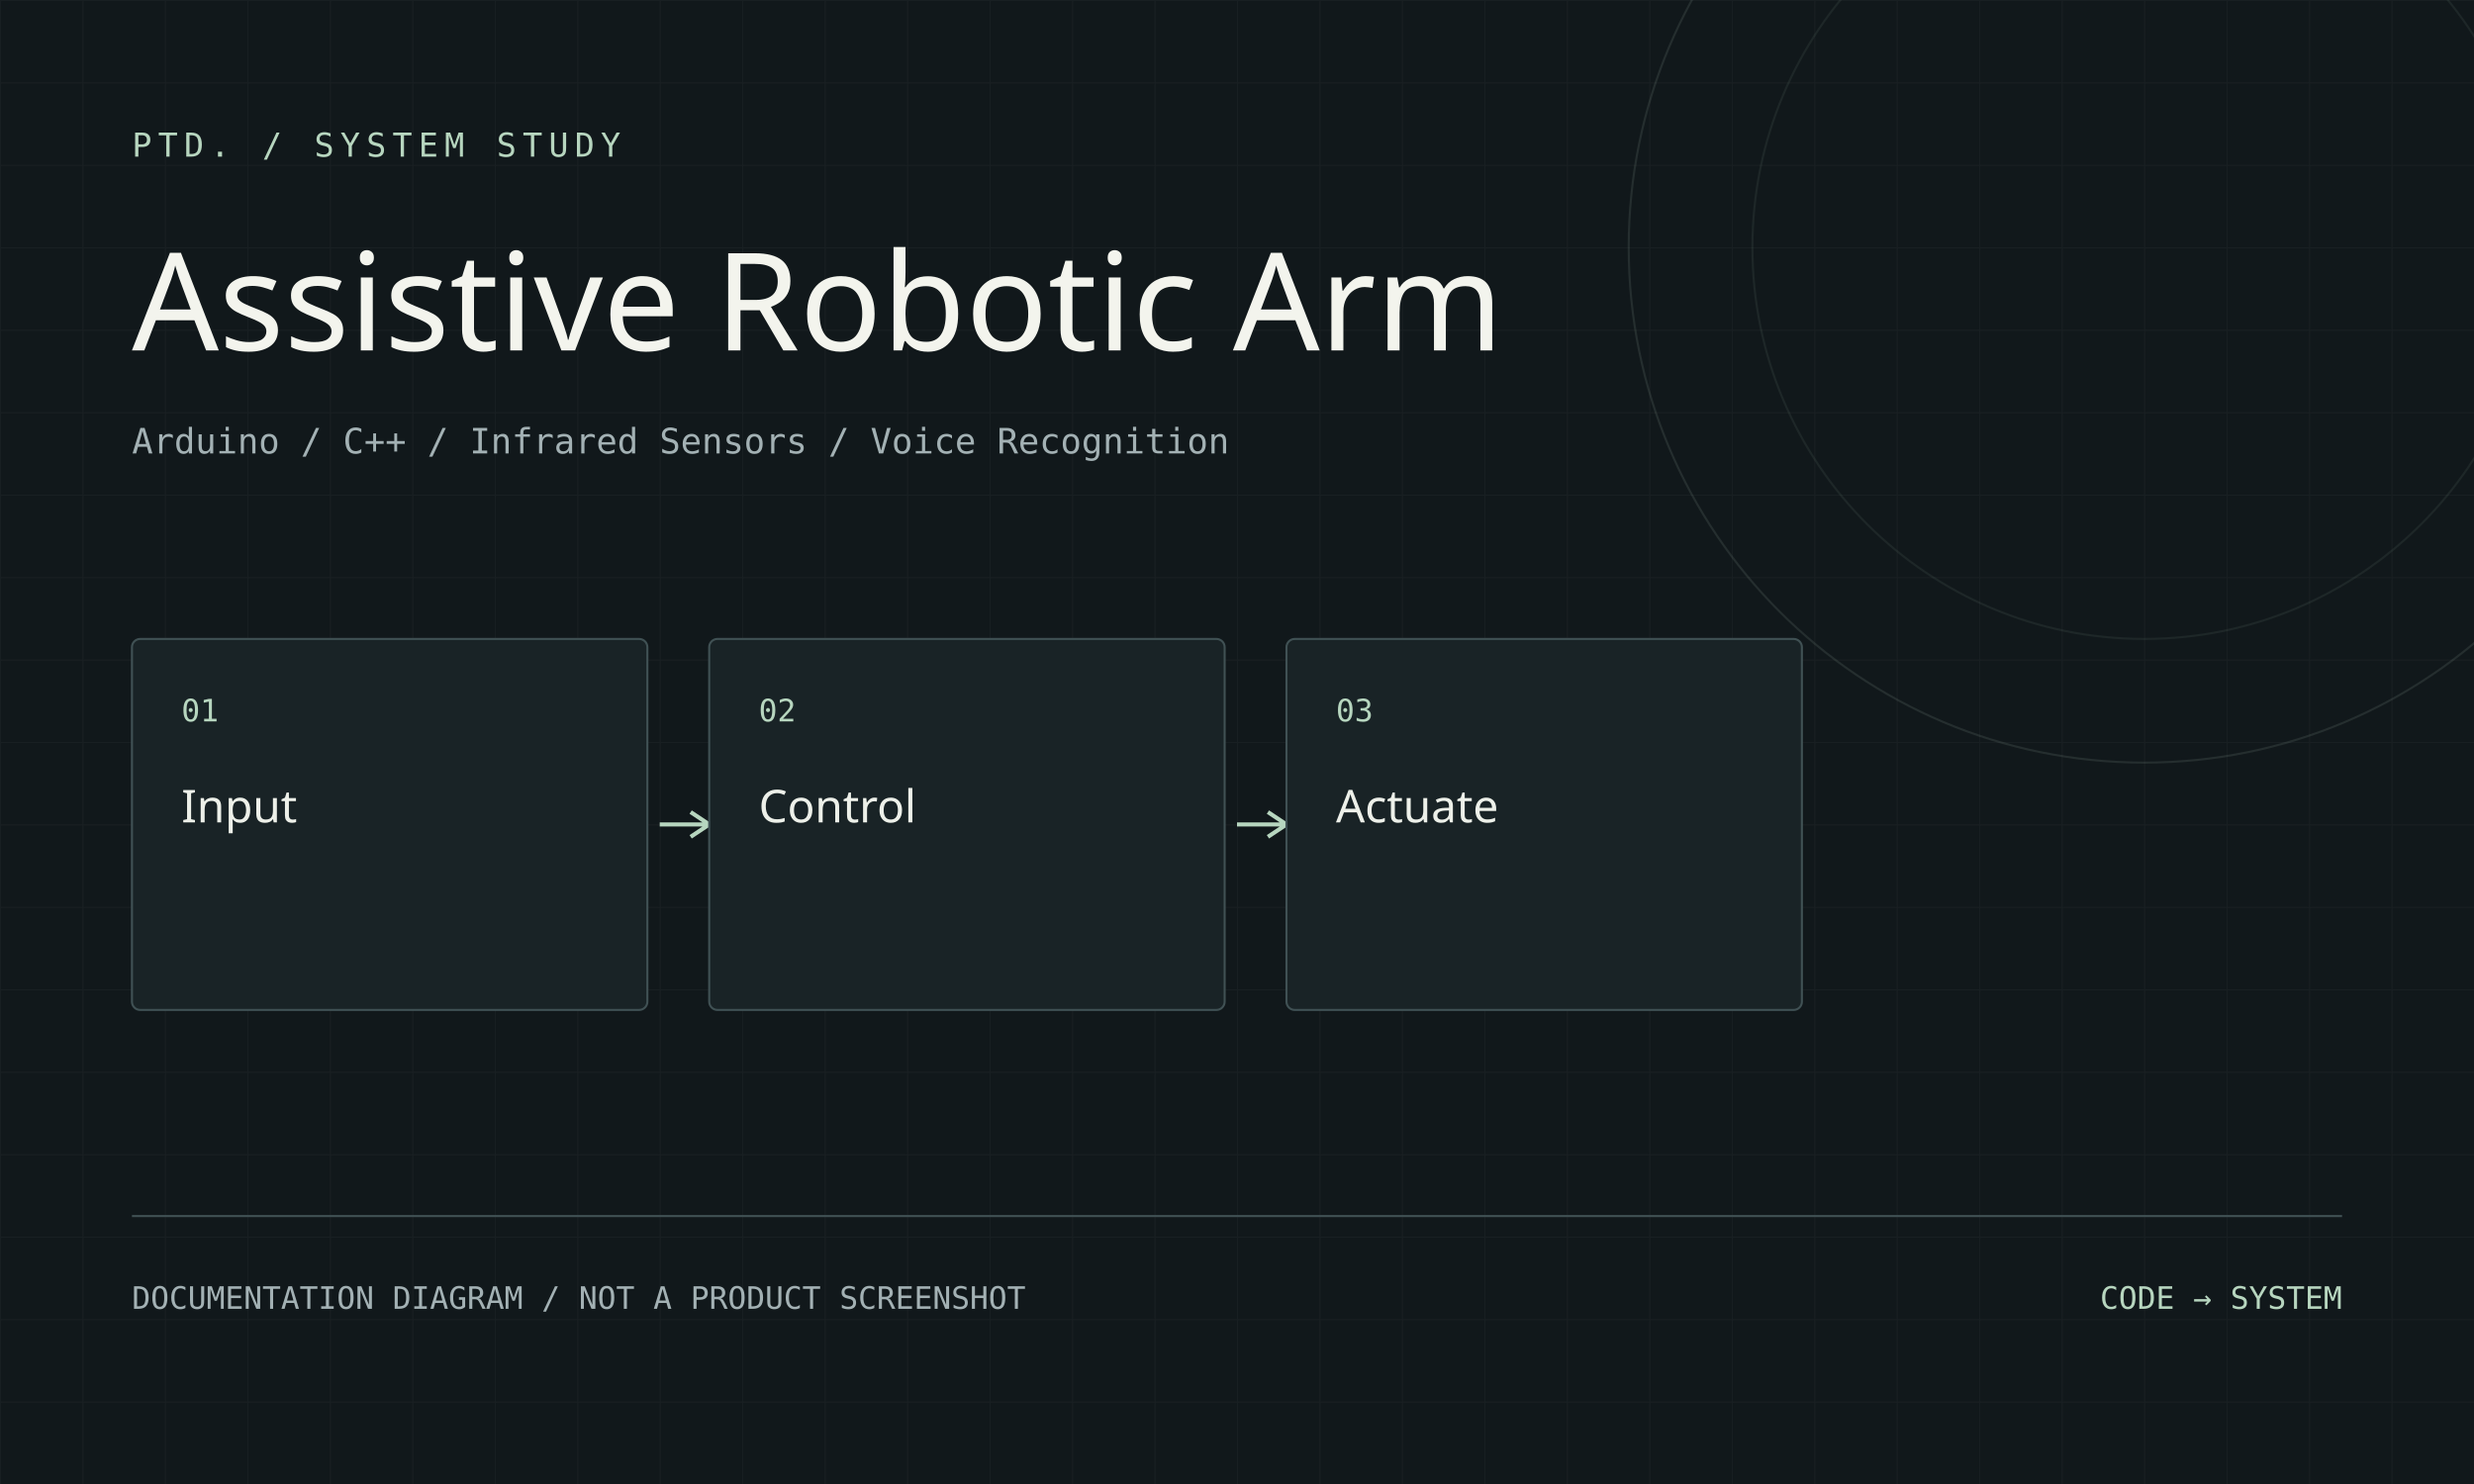
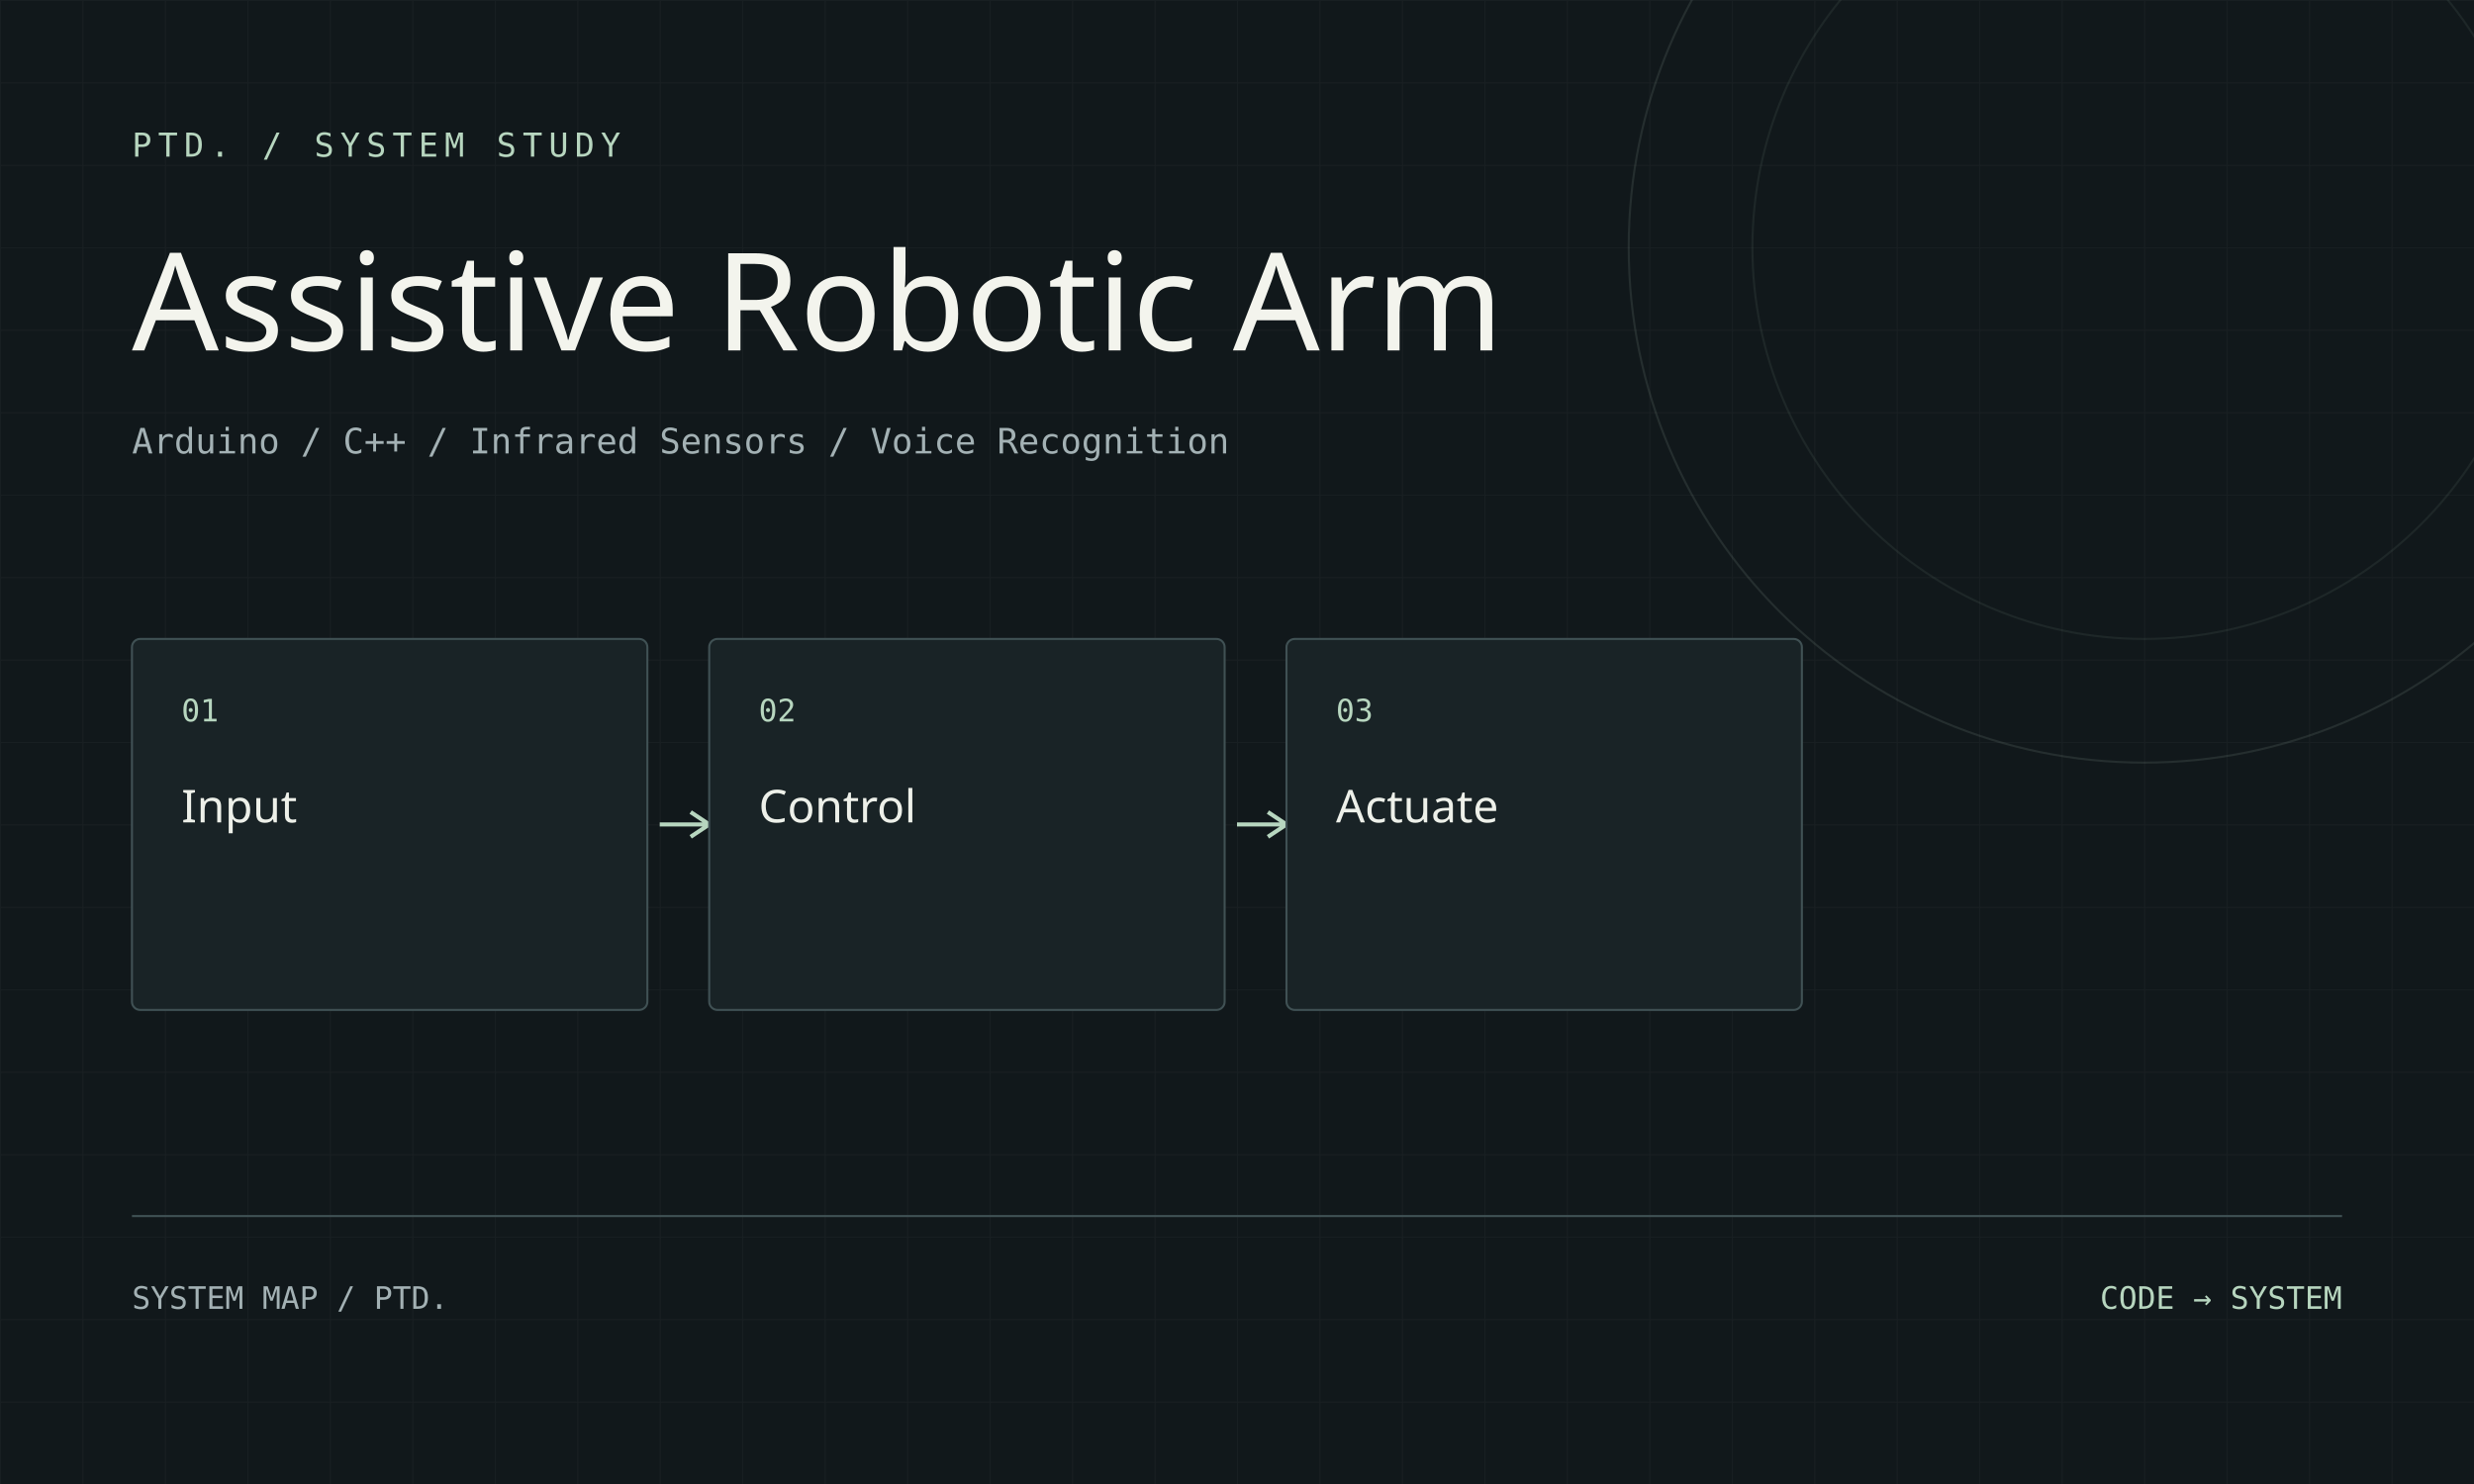
<svg xmlns="http://www.w3.org/2000/svg" width="1200" height="720" viewBox="0 0 1200 720" role="img" aria-labelledby="title desc">
  <defs>
    <pattern id="grid" width="40" height="40" patternUnits="userSpaceOnUse">
      <path d="M40 0H0V40" fill="none" stroke="#ffffff" stroke-opacity=".035" />
    </pattern>
  </defs>
  <rect width="1200" height="720" fill="#11181b" />
  <rect width="1200" height="720" fill="url(#grid)" />
  <circle cx="1040" cy="120" r="250" fill="none" stroke="#b7d6bf" stroke-opacity=".12" />
  <circle cx="1040" cy="120" r="190" fill="none" stroke="#b7d6bf" stroke-opacity=".08" />
  <text x="64" y="76" font-family="monospace" font-size="16" fill="#b7d6bf" letter-spacing="3">PTD. / SYSTEM STUDY</text>
  <text x="64" y="170" font-family="sans-serif" font-size="66" fill="#f3f4ed">Assistive Robotic Arm</text>
  <text x="64" y="220" font-family="monospace" font-size="17" fill="#a3b1b4">Arduino / C++ / Infrared Sensors / Voice Recognition</text>
  <rect x="64" y="310" width="250" height="180" rx="4" fill="#192326" stroke="#405154" />
  <text x="88" y="350" font-family="monospace" font-size="15" fill="#b7d6bf">01</text>
  <text x="88" y="399" font-family="sans-serif" font-size="22" fill="#edf0e9">Input</text>
  <path d="M320 400h24m-9-6 9 6-9 6" fill="none" stroke="#b7d6bf" stroke-width="2" />
  <rect x="344" y="310" width="250" height="180" rx="4" fill="#192326" stroke="#405154" />
  <text x="368" y="350" font-family="monospace" font-size="15" fill="#b7d6bf">02</text>
  <text x="368" y="399" font-family="sans-serif" font-size="22" fill="#edf0e9">Control</text>
  <path d="M600 400h24m-9-6 9 6-9 6" fill="none" stroke="#b7d6bf" stroke-width="2" />
  <rect x="624" y="310" width="250" height="180" rx="4" fill="#192326" stroke="#405154" />
  <text x="648" y="350" font-family="monospace" font-size="15" fill="#b7d6bf">03</text>
  <text x="648" y="399" font-family="sans-serif" font-size="22" fill="#edf0e9">Actuate</text>
  <path d="M64 590H1136" stroke="#405154" />
-   <text x="64" y="635" font-family="monospace" font-size="15" fill="#a3b1b4">DOCUMENTATION DIAGRAM / NOT A PRODUCT SCREENSHOT</text>
+   <text x="64" y="635" font-family="monospace" font-size="15" fill="#a3b1b4">SYSTEM MAP / PTD.</text>
  <text x="1136" y="635" text-anchor="end" font-family="monospace" font-size="15" fill="#b7d6bf">CODE → SYSTEM</text>
</svg>
